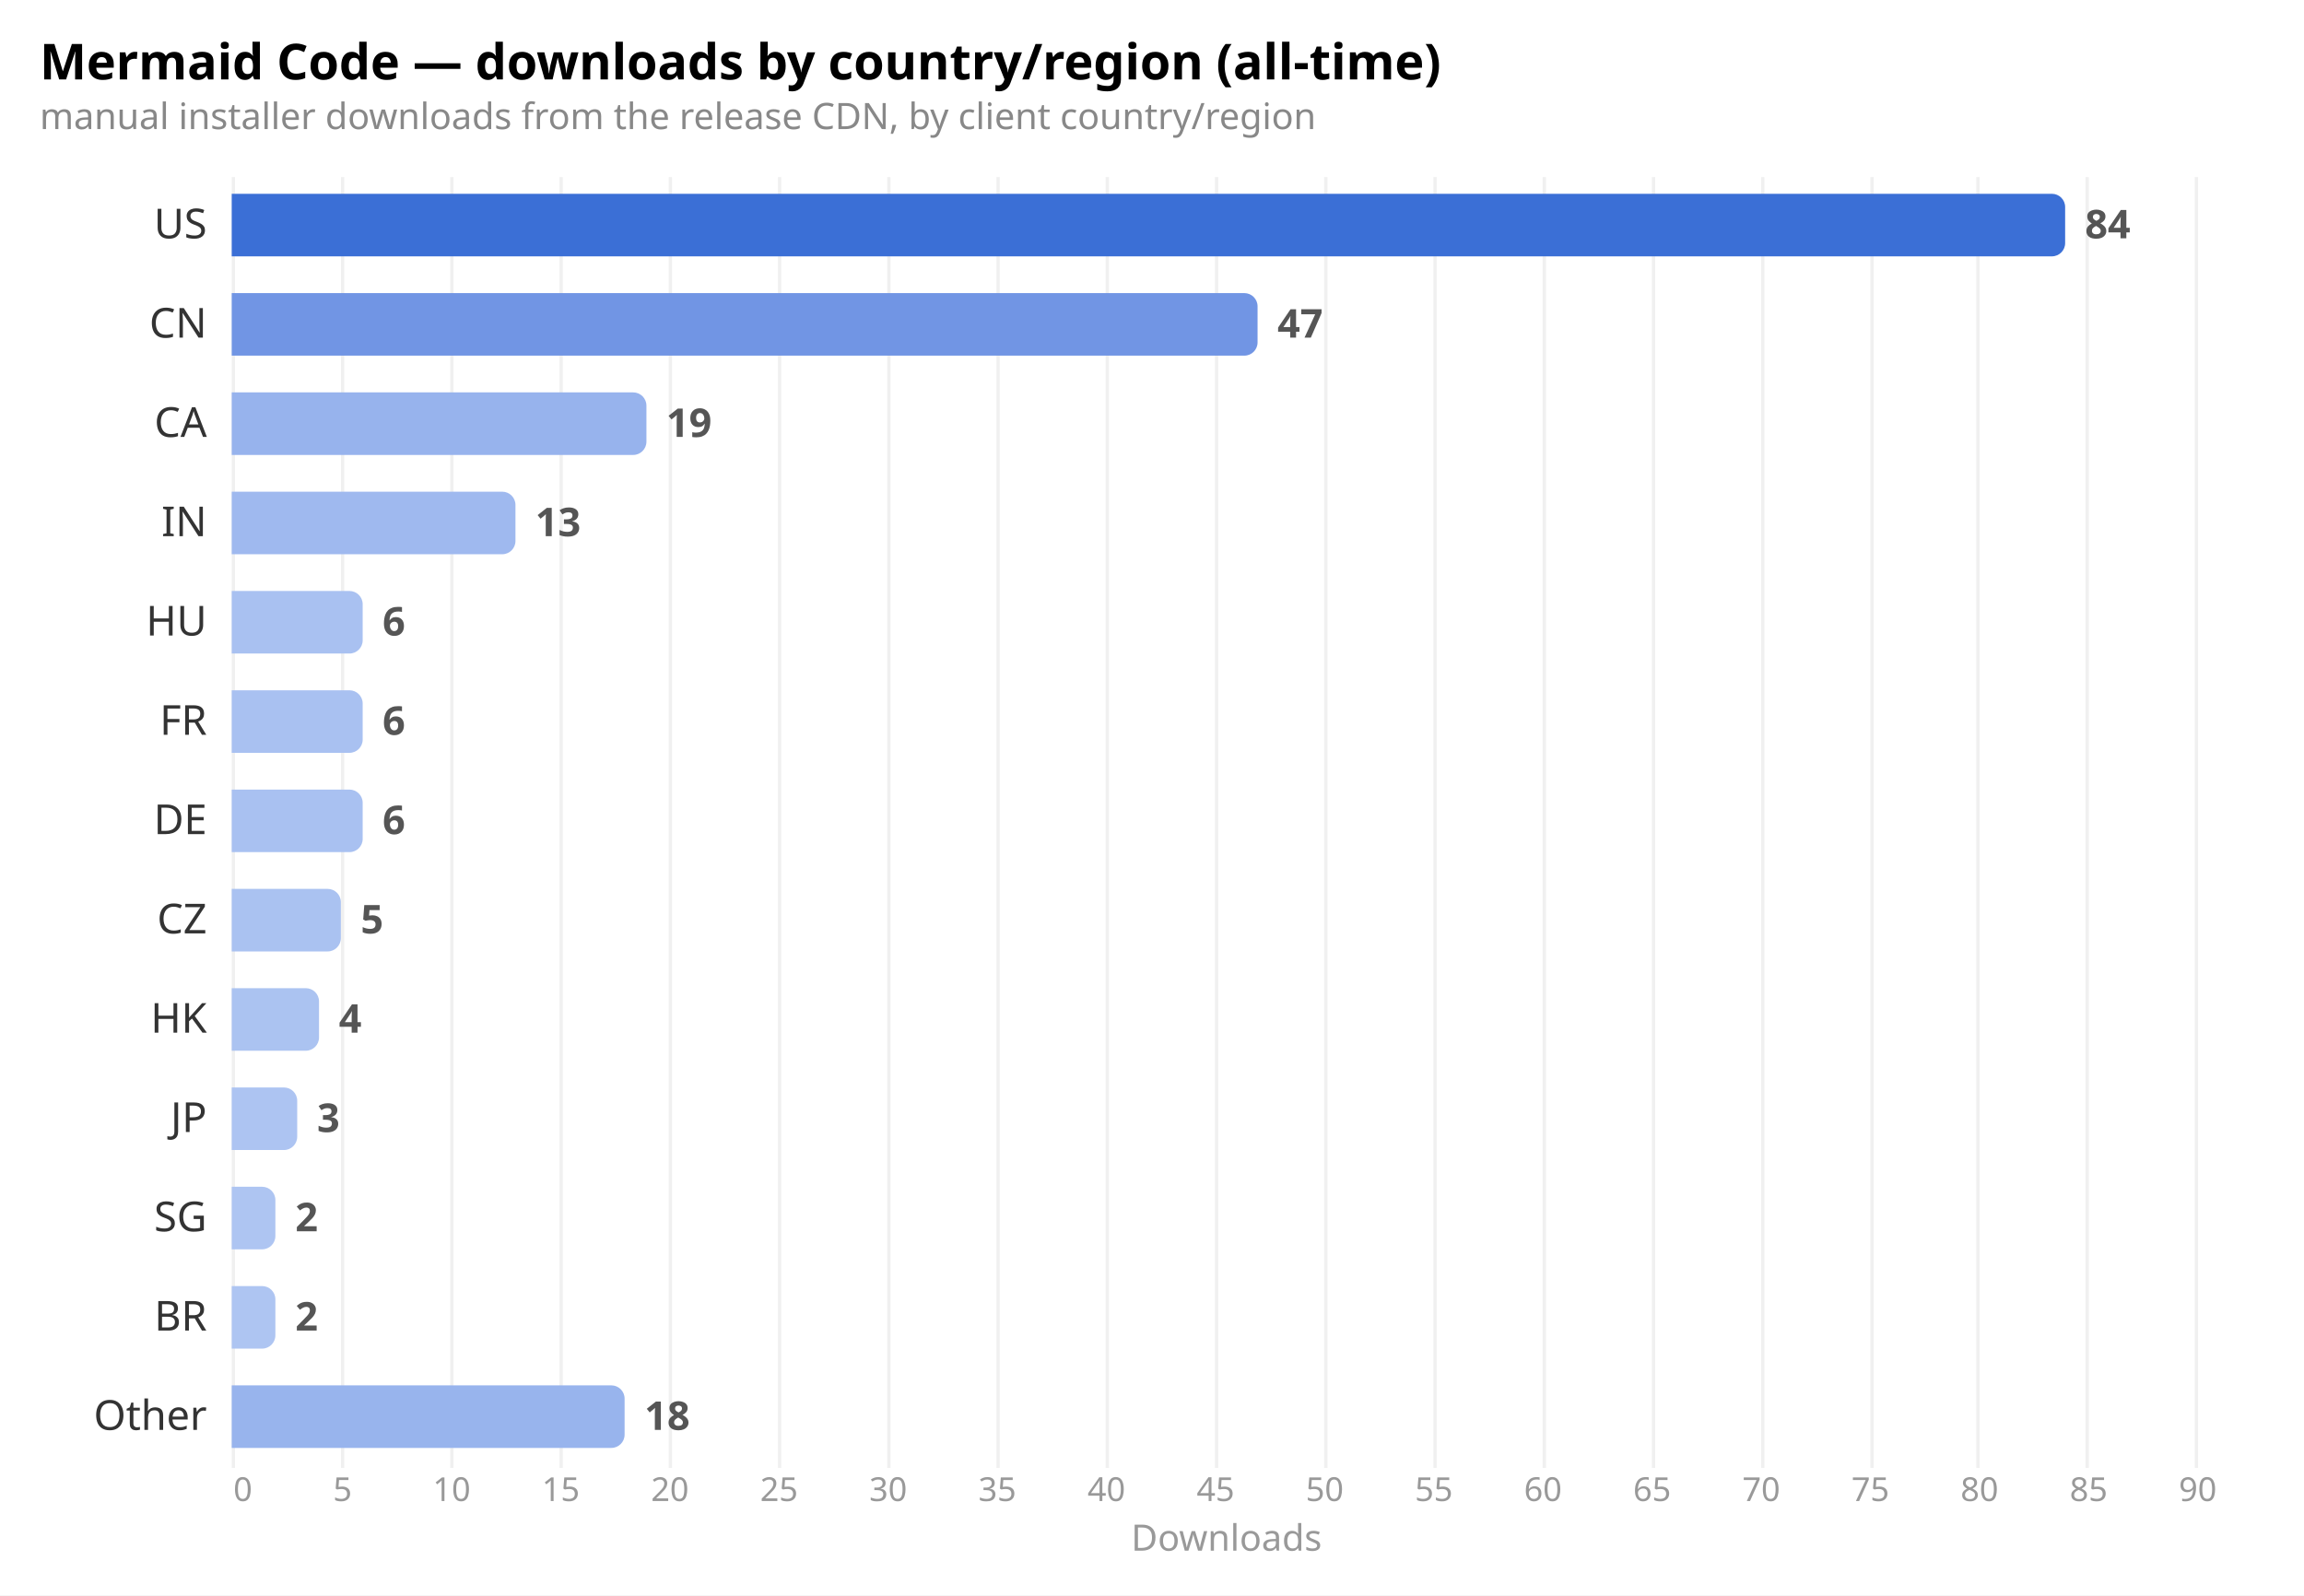
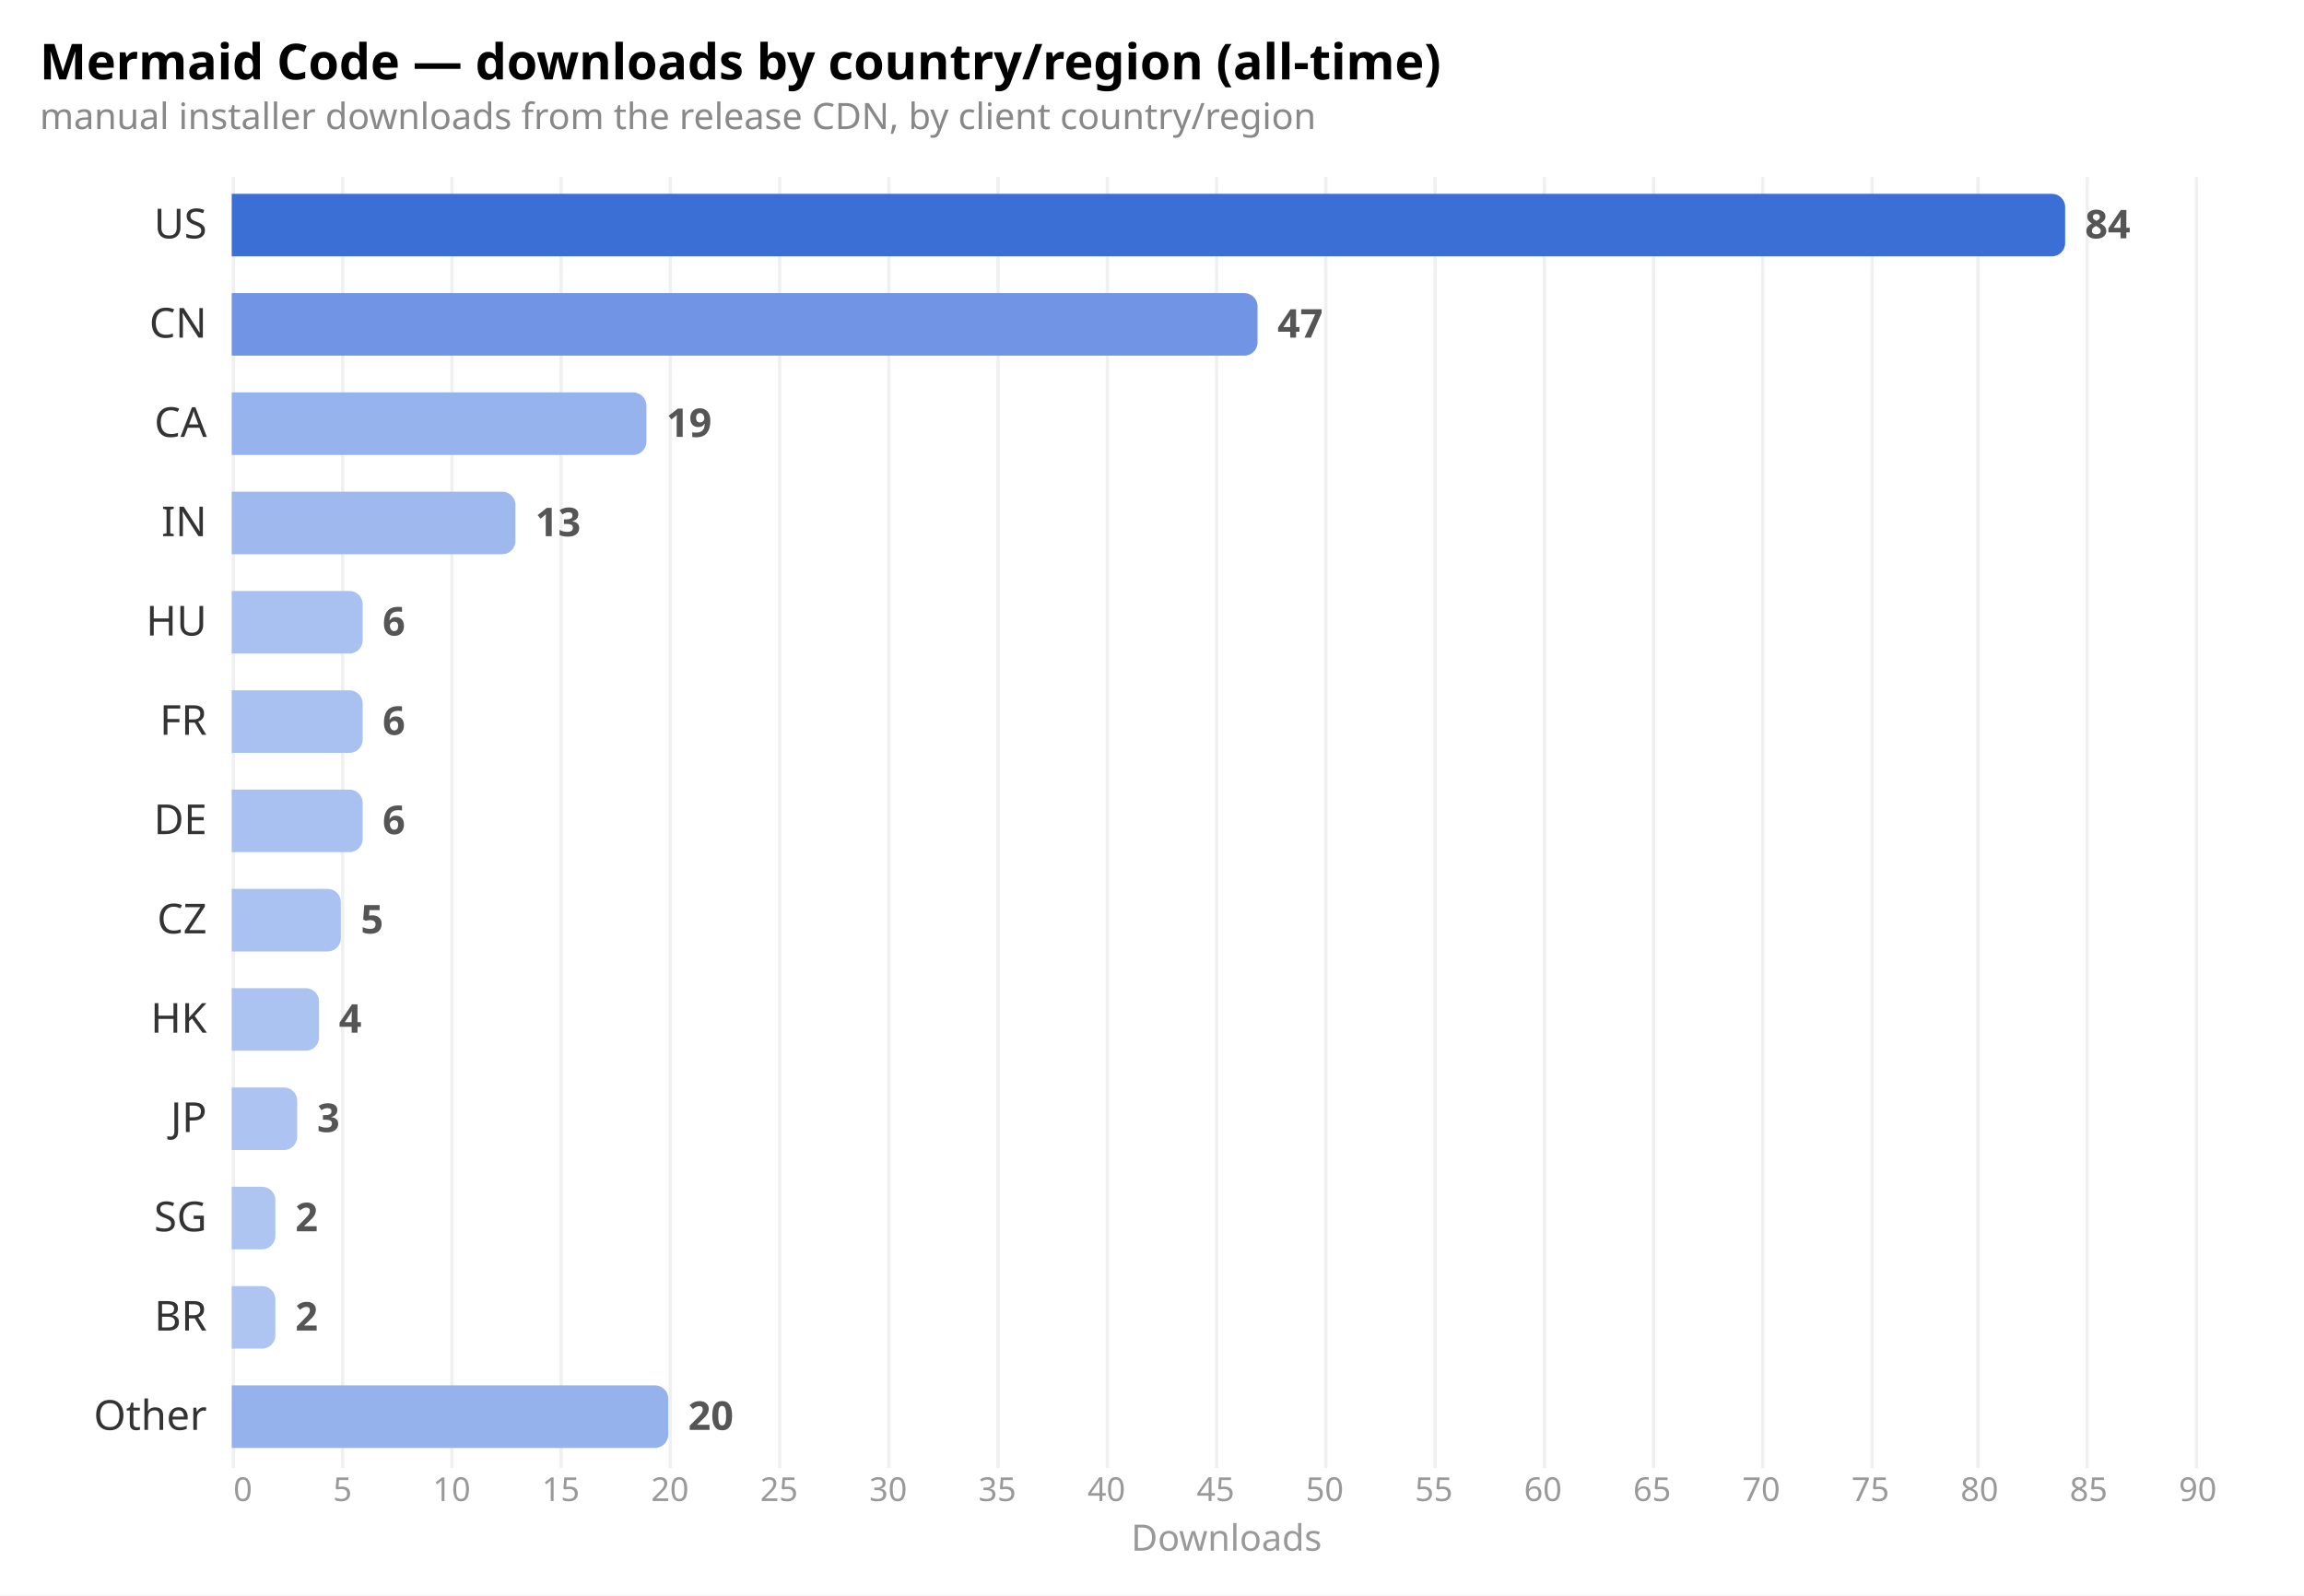
<svg xmlns="http://www.w3.org/2000/svg" version="1.1" class="marks" width="696" height="482" viewBox="0 0 696 482">
  <rect width="696" height="482" fill="white" />
  <g fill="none" stroke-miterlimit="4" transform="translate(70,53)">
    <g class="mark-group role-frame root" role="graphics-object" aria-roledescription="group mark container">
      <g transform="translate(0,0)">
        <path class="background" aria-hidden="true" d="M0,0h600v390h-600Z" />
        <g>
          <g class="mark-group role-axis" aria-hidden="true">
            <g transform="translate(0.5,390.5)">
              <path class="background" aria-hidden="true" d="M0,0h0v0h0Z" pointer-events="none" />
              <g>
                <g class="mark-rule role-axis-grid" pointer-events="none">
                  <line transform="translate(0,0)" x2="0" y2="-390" stroke="#f0f0f0" stroke-width="1" opacity="1" />
                  <line transform="translate(33,0)" x2="0" y2="-390" stroke="#f0f0f0" stroke-width="1" opacity="1" />
                  <line transform="translate(66,0)" x2="0" y2="-390" stroke="#f0f0f0" stroke-width="1" opacity="1" />
                  <line transform="translate(99,0)" x2="0" y2="-390" stroke="#f0f0f0" stroke-width="1" opacity="1" />
                  <line transform="translate(132,0)" x2="0" y2="-390" stroke="#f0f0f0" stroke-width="1" opacity="1" />
                  <line transform="translate(165,0)" x2="0" y2="-390" stroke="#f0f0f0" stroke-width="1" opacity="1" />
                  <line transform="translate(198,0)" x2="0" y2="-390" stroke="#f0f0f0" stroke-width="1" opacity="1" />
                  <line transform="translate(231,0)" x2="0" y2="-390" stroke="#f0f0f0" stroke-width="1" opacity="1" />
                  <line transform="translate(264,0)" x2="0" y2="-390" stroke="#f0f0f0" stroke-width="1" opacity="1" />
                  <line transform="translate(297,0)" x2="0" y2="-390" stroke="#f0f0f0" stroke-width="1" opacity="1" />
                  <line transform="translate(330,0)" x2="0" y2="-390" stroke="#f0f0f0" stroke-width="1" opacity="1" />
                  <line transform="translate(363,0)" x2="0" y2="-390" stroke="#f0f0f0" stroke-width="1" opacity="1" />
                  <line transform="translate(396,0)" x2="0" y2="-390" stroke="#f0f0f0" stroke-width="1" opacity="1" />
                  <line transform="translate(429,0)" x2="0" y2="-390" stroke="#f0f0f0" stroke-width="1" opacity="1" />
                  <line transform="translate(462,0)" x2="0" y2="-390" stroke="#f0f0f0" stroke-width="1" opacity="1" />
                  <line transform="translate(495,0)" x2="0" y2="-390" stroke="#f0f0f0" stroke-width="1" opacity="1" />
                  <line transform="translate(527,0)" x2="0" y2="-390" stroke="#f0f0f0" stroke-width="1" opacity="1" />
                  <line transform="translate(560,0)" x2="0" y2="-390" stroke="#f0f0f0" stroke-width="1" opacity="1" />
                  <line transform="translate(593,0)" x2="0" y2="-390" stroke="#f0f0f0" stroke-width="1" opacity="1" />
                </g>
              </g>
              <path class="foreground" aria-hidden="true" d="" pointer-events="none" display="none" />
            </g>
          </g>
          <g class="mark-group role-axis" role="graphics-symbol" aria-roledescription="axis" aria-label="X-axis titled 'Downloads' for a linear scale with values from 0 to 91">
            <g transform="translate(0.5,390.5)">
              <path class="background" aria-hidden="true" d="M0,0h0v0h0Z" pointer-events="none" />
              <g>
                <g class="mark-text role-axis-label" pointer-events="none">
                  <text text-anchor="start" transform="translate(0,10)" font-family="sans-serif" font-size="10px" fill="#999" opacity="1">0</text>
                  <text text-anchor="middle" transform="translate(32.96703,10)" font-family="sans-serif" font-size="10px" fill="#999" opacity="1">5</text>
                  <text text-anchor="middle" transform="translate(65.93407,10)" font-family="sans-serif" font-size="10px" fill="#999" opacity="1">10</text>
                  <text text-anchor="middle" transform="translate(98.9011,10)" font-family="sans-serif" font-size="10px" fill="#999" opacity="1">15</text>
                  <text text-anchor="middle" transform="translate(131.8681,10)" font-family="sans-serif" font-size="10px" fill="#999" opacity="1">20</text>
                  <text text-anchor="middle" transform="translate(164.8352,10)" font-family="sans-serif" font-size="10px" fill="#999" opacity="1">25</text>
                  <text text-anchor="middle" transform="translate(197.8022,10)" font-family="sans-serif" font-size="10px" fill="#999" opacity="1">30</text>
                  <text text-anchor="middle" transform="translate(230.7692,10)" font-family="sans-serif" font-size="10px" fill="#999" opacity="1">35</text>
                  <text text-anchor="middle" transform="translate(263.7363,10)" font-family="sans-serif" font-size="10px" fill="#999" opacity="1">40</text>
                  <text text-anchor="middle" transform="translate(296.7033,10)" font-family="sans-serif" font-size="10px" fill="#999" opacity="1">45</text>
                  <text text-anchor="middle" transform="translate(329.6703,10)" font-family="sans-serif" font-size="10px" fill="#999" opacity="1">50</text>
                  <text text-anchor="middle" transform="translate(362.6374,10)" font-family="sans-serif" font-size="10px" fill="#999" opacity="1">55</text>
                  <text text-anchor="middle" transform="translate(395.6044,10)" font-family="sans-serif" font-size="10px" fill="#999" opacity="1">60</text>
                  <text text-anchor="middle" transform="translate(428.5714,10)" font-family="sans-serif" font-size="10px" fill="#999" opacity="1">65</text>
                  <text text-anchor="middle" transform="translate(461.5385,10)" font-family="sans-serif" font-size="10px" fill="#999" opacity="1">70</text>
                  <text text-anchor="middle" transform="translate(494.5055,10)" font-family="sans-serif" font-size="10px" fill="#999" opacity="1">75</text>
                  <text text-anchor="middle" transform="translate(527.4725,10)" font-family="sans-serif" font-size="10px" fill="#999" opacity="1">80</text>
                  <text text-anchor="middle" transform="translate(560.4396,10)" font-family="sans-serif" font-size="10px" fill="#999" opacity="1">85</text>
                  <text text-anchor="middle" transform="translate(593.4066,10)" font-family="sans-serif" font-size="10px" fill="#999" opacity="1">90</text>
                </g>
                <g class="mark-text role-axis-title" pointer-events="none">
                  <text text-anchor="middle" transform="translate(300,25)" font-family="sans-serif" font-size="11px" font-weight="500" fill="#999" opacity="1">Downloads</text>
                </g>
              </g>
              <path class="foreground" aria-hidden="true" d="" pointer-events="none" display="none" />
            </g>
          </g>
          <g class="mark-group role-axis" role="graphics-symbol" aria-roledescription="axis" aria-label="Y-axis for a discrete scale with 13 values: US, CN, CA, IN, HU, ending with Other">
            <g transform="translate(0.5,0.5)">
              <path class="background" aria-hidden="true" d="M0,0h0v0h0Z" pointer-events="none" />
              <g>
                <g class="mark-text role-axis-label" pointer-events="none">
                  <text text-anchor="end" transform="translate(-8,18.5)" font-family="sans-serif" font-size="12.5px" font-weight="500" fill="#333" opacity="1">US</text>
                  <text text-anchor="end" transform="translate(-8,48.5)" font-family="sans-serif" font-size="12.5px" font-weight="500" fill="#333" opacity="1">CN</text>
                  <text text-anchor="end" transform="translate(-8,78.5)" font-family="sans-serif" font-size="12.5px" font-weight="500" fill="#333" opacity="1">CA</text>
                  <text text-anchor="end" transform="translate(-8,108.5)" font-family="sans-serif" font-size="12.5px" font-weight="500" fill="#333" opacity="1">IN</text>
                  <text text-anchor="end" transform="translate(-8,138.5)" font-family="sans-serif" font-size="12.5px" font-weight="500" fill="#333" opacity="1">HU</text>
                  <text text-anchor="end" transform="translate(-8,168.5)" font-family="sans-serif" font-size="12.5px" font-weight="500" fill="#333" opacity="1">FR</text>
                  <text text-anchor="end" transform="translate(-8,198.5)" font-family="sans-serif" font-size="12.5px" font-weight="500" fill="#333" opacity="1">DE</text>
                  <text text-anchor="end" transform="translate(-8,228.5)" font-family="sans-serif" font-size="12.5px" font-weight="500" fill="#333" opacity="1">CZ</text>
                  <text text-anchor="end" transform="translate(-8,258.5)" font-family="sans-serif" font-size="12.5px" font-weight="500" fill="#333" opacity="1">HK</text>
                  <text text-anchor="end" transform="translate(-8,288.5)" font-family="sans-serif" font-size="12.5px" font-weight="500" fill="#333" opacity="1">JP</text>
                  <text text-anchor="end" transform="translate(-8,318.5)" font-family="sans-serif" font-size="12.5px" font-weight="500" fill="#333" opacity="1">SG</text>
                  <text text-anchor="end" transform="translate(-8,348.5)" font-family="sans-serif" font-size="12.5px" font-weight="500" fill="#333" opacity="1">BR</text>
                  <text text-anchor="end" transform="translate(-8,378.5)" font-family="sans-serif" font-size="12.5px" font-weight="500" fill="#333" opacity="1">Other</text>
                </g>
              </g>
              <path class="foreground" aria-hidden="true" d="" pointer-events="none" display="none" />
            </g>
          </g>
          <g class="mark-group role-scope" role="graphics-object" aria-roledescription="group mark container">
            <g transform="translate(0,5.55)">
              <path class="background" aria-hidden="true" d="M0,0L549.846,0C552.054,0,553.846,1.792,553.846,4L553.846,14.9C553.846,17.108,552.054,18.9,549.846,18.9L0,18.9C0,18.9,0,18.9,0,18.9L0,0C0,0,0,0,0,0Z" />
              <g clip-path="url(#clip1)">
                <g class="mark-group role-scope" role="graphics-object" aria-roledescription="group mark container">
                  <g transform="translate(0,0)">
                    <path class="background" aria-hidden="true" d="M0,0h0v18.9h0Z" />
                    <g>
                      <g class="mark-rect role-mark layer_0_marks" role="graphics-object" aria-roledescription="rect mark container">
                        <path aria-label="Downloads: 84; country: US; downloads: 84" role="graphics-symbol" aria-roledescription="bar" d="M0,0h553.846v18.9h-553.846Z" fill="rgb(59, 111, 214)" />
                      </g>
                    </g>
                    <path class="foreground" aria-hidden="true" d="" display="none" />
                  </g>
                </g>
              </g>
              <path class="foreground" aria-hidden="true" d="" display="none" />
            </g>
            <g transform="translate(0,35.55)">
              <path class="background" aria-hidden="true" d="M0,0L305.89,0C308.098,0,309.89,1.792,309.89,4L309.89,14.9C309.89,17.108,308.098,18.9,305.89,18.9L0,18.9C0,18.9,0,18.9,0,18.9L0,0C0,0,0,0,0,0Z" />
              <g clip-path="url(#clip2)">
                <g class="mark-group role-scope" role="graphics-object" aria-roledescription="group mark container">
                  <g transform="translate(0,0)">
                    <path class="background" aria-hidden="true" d="M0,0h0v18.9h0Z" />
                    <g>
                      <g class="mark-rect role-mark layer_0_marks" role="graphics-object" aria-roledescription="rect mark container">
                        <path aria-label="Downloads: 47; country: CN; downloads: 47" role="graphics-symbol" aria-roledescription="bar" d="M0,0h309.89v18.9h-309.89Z" fill="rgb(113, 149, 228)" />
                      </g>
                    </g>
                    <path class="foreground" aria-hidden="true" d="" display="none" />
                  </g>
                </g>
              </g>
              <path class="foreground" aria-hidden="true" d="" display="none" />
            </g>
            <g transform="translate(0,65.55)">
              <path class="background" aria-hidden="true" d="M0,0L121.275,0C123.482,0,125.275,1.792,125.275,4L125.275,14.9C125.275,17.108,123.482,18.9,121.275,18.9L0,18.9C0,18.9,0,18.9,0,18.9L0,0C0,0,0,0,0,0Z" />
              <g clip-path="url(#clip3)">
                <g class="mark-group role-scope" role="graphics-object" aria-roledescription="group mark container">
                  <g transform="translate(0,0)">
                    <path class="background" aria-hidden="true" d="M0,0h0v18.9h0Z" />
                    <g>
                      <g class="mark-rect role-mark layer_0_marks" role="graphics-object" aria-roledescription="rect mark container">
                        <path aria-label="Downloads: 19; country: CA; downloads: 19" role="graphics-symbol" aria-roledescription="bar" d="M0,0h125.275v18.9h-125.275Z" fill="rgb(151, 179, 237)" />
                      </g>
                    </g>
                    <path class="foreground" aria-hidden="true" d="" display="none" />
                  </g>
                </g>
              </g>
              <path class="foreground" aria-hidden="true" d="" display="none" />
            </g>
            <g transform="translate(0,95.55)">
              <path class="background" aria-hidden="true" d="M0,0L81.714,0C83.922,0,85.714,1.792,85.714,4L85.714,14.9C85.714,17.108,83.922,18.9,81.714,18.9L0,18.9C0,18.9,0,18.9,0,18.9L0,0C0,0,0,0,0,0Z" />
              <g clip-path="url(#clip4)">
                <g class="mark-group role-scope" role="graphics-object" aria-roledescription="group mark container">
                  <g transform="translate(0,0)">
                    <path class="background" aria-hidden="true" d="M0,0h0v18.9h0Z" />
                    <g>
                      <g class="mark-rect role-mark layer_0_marks" role="graphics-object" aria-roledescription="rect mark container">
                        <path aria-label="Downloads: 13; country: IN; downloads: 13" role="graphics-symbol" aria-roledescription="bar" d="M0,0h85.714v18.9h-85.714Z" fill="rgb(159, 185, 239)" />
                      </g>
                    </g>
                    <path class="foreground" aria-hidden="true" d="" display="none" />
                  </g>
                </g>
              </g>
              <path class="foreground" aria-hidden="true" d="" display="none" />
            </g>
            <g transform="translate(0,125.55)">
              <path class="background" aria-hidden="true" d="M0,0L35.56,0C37.768,0,39.56,1.792,39.56,4L39.56,14.9C39.56,17.108,37.768,18.9,35.56,18.9L0,18.9C0,18.9,0,18.9,0,18.9L0,0C0,0,0,0,0,0Z" />
              <g clip-path="url(#clip5)">
                <g class="mark-group role-scope" role="graphics-object" aria-roledescription="group mark container">
                  <g transform="translate(0,0)">
                    <path class="background" aria-hidden="true" d="M0,0h0v18.9h0Z" />
                    <g>
                      <g class="mark-rect role-mark layer_0_marks" role="graphics-object" aria-roledescription="rect mark container">
                        <path aria-label="Downloads: 6; country: HU; downloads: 6" role="graphics-symbol" aria-roledescription="bar" d="M0,0h39.56v18.9h-39.56Z" fill="rgb(169, 193, 241)" />
                      </g>
                    </g>
                    <path class="foreground" aria-hidden="true" d="" display="none" />
                  </g>
                </g>
              </g>
              <path class="foreground" aria-hidden="true" d="" display="none" />
            </g>
            <g transform="translate(0,155.55)">
              <path class="background" aria-hidden="true" d="M0,0L35.56,0C37.768,0,39.56,1.792,39.56,4L39.56,14.9C39.56,17.108,37.768,18.9,35.56,18.9L0,18.9C0,18.9,0,18.9,0,18.9L0,0C0,0,0,0,0,0Z" />
              <g clip-path="url(#clip6)">
                <g class="mark-group role-scope" role="graphics-object" aria-roledescription="group mark container">
                  <g transform="translate(0,0)">
                    <path class="background" aria-hidden="true" d="M0,0h0v18.9h0Z" />
                    <g>
                      <g class="mark-rect role-mark layer_0_marks" role="graphics-object" aria-roledescription="rect mark container">
                        <path aria-label="Downloads: 6; country: FR; downloads: 6" role="graphics-symbol" aria-roledescription="bar" d="M0,0h39.56v18.9h-39.56Z" fill="rgb(169, 193, 241)" />
                      </g>
                    </g>
                    <path class="foreground" aria-hidden="true" d="" display="none" />
                  </g>
                </g>
              </g>
              <path class="foreground" aria-hidden="true" d="" display="none" />
            </g>
            <g transform="translate(0,185.55)">
              <path class="background" aria-hidden="true" d="M0,0L35.56,0C37.768,0,39.56,1.792,39.56,4L39.56,14.9C39.56,17.108,37.768,18.9,35.56,18.9L0,18.9C0,18.9,0,18.9,0,18.9L0,0C0,0,0,0,0,0Z" />
              <g clip-path="url(#clip7)">
                <g class="mark-group role-scope" role="graphics-object" aria-roledescription="group mark container">
                  <g transform="translate(0,0)">
                    <path class="background" aria-hidden="true" d="M0,0h0v18.9h0Z" />
                    <g>
                      <g class="mark-rect role-mark layer_0_marks" role="graphics-object" aria-roledescription="rect mark container">
                        <path aria-label="Downloads: 6; country: DE; downloads: 6" role="graphics-symbol" aria-roledescription="bar" d="M0,0h39.56v18.9h-39.56Z" fill="rgb(169, 193, 241)" />
                      </g>
                    </g>
                    <path class="foreground" aria-hidden="true" d="" display="none" />
                  </g>
                </g>
              </g>
              <path class="foreground" aria-hidden="true" d="" display="none" />
            </g>
            <g transform="translate(0,215.55)">
              <path class="background" aria-hidden="true" d="M0,0L28.967,0C31.175,0,32.967,1.792,32.967,4L32.967,14.9C32.967,17.108,31.175,18.9,28.967,18.9L0,18.9C0,18.9,0,18.9,0,18.9L0,0C0,0,0,0,0,0Z" />
              <g clip-path="url(#clip8)">
                <g class="mark-group role-scope" role="graphics-object" aria-roledescription="group mark container">
                  <g transform="translate(0,0)">
                    <path class="background" aria-hidden="true" d="M0,0h0v18.9h0Z" />
                    <g>
                      <g class="mark-rect role-mark layer_0_marks" role="graphics-object" aria-roledescription="rect mark container">
                        <path aria-label="Downloads: 5; country: CZ; downloads: 5" role="graphics-symbol" aria-roledescription="bar" d="M0,0h32.967v18.9h-32.967Z" fill="rgb(170, 194, 241)" />
                      </g>
                    </g>
                    <path class="foreground" aria-hidden="true" d="" display="none" />
                  </g>
                </g>
              </g>
              <path class="foreground" aria-hidden="true" d="" display="none" />
            </g>
            <g transform="translate(0,245.55)">
              <path class="background" aria-hidden="true" d="M0,0L22.374,0C24.581,0,26.374,1.792,26.374,4L26.374,14.9C26.374,17.108,24.581,18.9,22.374,18.9L0,18.9C0,18.9,0,18.9,0,18.9L0,0C0,0,0,0,0,0Z" />
              <g clip-path="url(#clip9)">
                <g class="mark-group role-scope" role="graphics-object" aria-roledescription="group mark container">
                  <g transform="translate(0,0)">
                    <path class="background" aria-hidden="true" d="M0,0h0v18.9h0Z" />
                    <g>
                      <g class="mark-rect role-mark layer_0_marks" role="graphics-object" aria-roledescription="rect mark container">
                        <path aria-label="Downloads: 4; country: HK; downloads: 4" role="graphics-symbol" aria-roledescription="bar" d="M0,0h26.374v18.9h-26.374Z" fill="rgb(171, 195, 241)" />
                      </g>
                    </g>
                    <path class="foreground" aria-hidden="true" d="" display="none" />
                  </g>
                </g>
              </g>
              <path class="foreground" aria-hidden="true" d="" display="none" />
            </g>
            <g transform="translate(0,275.55)">
              <path class="background" aria-hidden="true" d="M0,0L15.78,0C17.988,0,19.78,1.792,19.78,4L19.78,14.9C19.78,17.108,17.988,18.9,15.78,18.9L0,18.9C0,18.9,0,18.9,0,18.9L0,0C0,0,0,0,0,0Z" />
              <g clip-path="url(#clip10)">
                <g class="mark-group role-scope" role="graphics-object" aria-roledescription="group mark container">
                  <g transform="translate(0,0)">
                    <path class="background" aria-hidden="true" d="M0,0h0v18.9h0Z" />
                    <g>
                      <g class="mark-rect role-mark layer_0_marks" role="graphics-object" aria-roledescription="rect mark container">
                        <path aria-label="Downloads: 3; country: JP; downloads: 3" role="graphics-symbol" aria-roledescription="bar" d="M0,0h19.78v18.9h-19.78Z" fill="rgb(173, 196, 242)" />
                      </g>
                    </g>
                    <path class="foreground" aria-hidden="true" d="" display="none" />
                  </g>
                </g>
              </g>
              <path class="foreground" aria-hidden="true" d="" display="none" />
            </g>
            <g transform="translate(0,305.55)">
              <path class="background" aria-hidden="true" d="M0,0L9.187,0C11.394,0,13.187,1.792,13.187,4L13.187,14.9C13.187,17.108,11.394,18.9,9.187,18.9L0,18.9C0,18.9,0,18.9,0,18.9L0,0C0,0,0,0,0,0Z" />
              <g clip-path="url(#clip11)">
                <g class="mark-group role-scope" role="graphics-object" aria-roledescription="group mark container">
                  <g transform="translate(0,0)">
                    <path class="background" aria-hidden="true" d="M0,0h0v18.9h0Z" />
                    <g>
                      <g class="mark-rect role-mark layer_0_marks" role="graphics-object" aria-roledescription="rect mark container">
                        <path aria-label="Downloads: 2; country: SG; downloads: 2" role="graphics-symbol" aria-roledescription="bar" d="M0,0h13.187v18.9h-13.187Z" fill="rgb(174, 197, 242)" />
                      </g>
                    </g>
                    <path class="foreground" aria-hidden="true" d="" display="none" />
                  </g>
                </g>
              </g>
              <path class="foreground" aria-hidden="true" d="" display="none" />
            </g>
            <g transform="translate(0,335.55)">
              <path class="background" aria-hidden="true" d="M0,0L9.187,0C11.394,0,13.187,1.792,13.187,4L13.187,14.9C13.187,17.108,11.394,18.9,9.187,18.9L0,18.9C0,18.9,0,18.9,0,18.9L0,0C0,0,0,0,0,0Z" />
              <g clip-path="url(#clip12)">
                <g class="mark-group role-scope" role="graphics-object" aria-roledescription="group mark container">
                  <g transform="translate(0,0)">
                    <path class="background" aria-hidden="true" d="M0,0h0v18.9h0Z" />
                    <g>
                      <g class="mark-rect role-mark layer_0_marks" role="graphics-object" aria-roledescription="rect mark container">
                        <path aria-label="Downloads: 2; country: BR; downloads: 2" role="graphics-symbol" aria-roledescription="bar" d="M0,0h13.187v18.9h-13.187Z" fill="rgb(174, 197, 242)" />
                      </g>
                    </g>
                    <path class="foreground" aria-hidden="true" d="" display="none" />
                  </g>
                </g>
              </g>
              <path class="foreground" aria-hidden="true" d="" display="none" />
            </g>
            <g transform="translate(0,365.55)">
-               <path class="background" aria-hidden="true" d="M0,0L114.681,0C116.889,0,118.681,1.792,118.681,4L118.681,14.9C118.681,17.108,116.889,18.9,114.681,18.9L0,18.9C0,18.9,0,18.9,0,18.9L0,0C0,0,0,0,0,0Z" />
+               <path class="background" aria-hidden="true" d="M0,0L127.868,0C130.076,0,131.868,1.792,131.868,4L131.868,14.9C131.868,17.108,130.076,18.9,127.868,18.9L0,18.9C0,18.9,0,18.9,0,18.9L0,0C0,0,0,0,0,0Z" />
              <g clip-path="url(#clip13)">
                <g class="mark-group role-scope" role="graphics-object" aria-roledescription="group mark container">
                  <g transform="translate(0,0)">
                    <path class="background" aria-hidden="true" d="M0,0h0v18.9h0Z" />
                    <g>
                      <g class="mark-rect role-mark layer_0_marks" role="graphics-object" aria-roledescription="rect mark container">
-                         <path aria-label="Downloads: 18; country: Other; downloads: 18" role="graphics-symbol" aria-roledescription="bar" d="M0,0h118.681v18.9h-118.681Z" fill="rgb(152, 180, 237)" />
+                         <path aria-label="Downloads: 20; country: Other; downloads: 20" role="graphics-symbol" aria-roledescription="bar" d="M0,0h131.868v18.9h-131.868Z" fill="rgb(150, 178, 236)" />
                      </g>
                    </g>
                    <path class="foreground" aria-hidden="true" d="" display="none" />
                  </g>
                </g>
              </g>
              <path class="foreground" aria-hidden="true" d="" display="none" />
            </g>
          </g>
          <g class="mark-text role-mark layer_1_marks" role="graphics-object" aria-roledescription="text mark container">
            <text aria-label="Downloads: 84; country: US; downloads: 84" role="graphics-symbol" aria-roledescription="text mark" text-anchor="start" transform="translate(559.8462,19)" font-family="sans-serif" font-size="12px" font-weight="600" fill="#555">84</text>
            <text aria-label="Downloads: 47; country: CN; downloads: 47" role="graphics-symbol" aria-roledescription="text mark" text-anchor="start" transform="translate(315.8901,49)" font-family="sans-serif" font-size="12px" font-weight="600" fill="#555">47</text>
            <text aria-label="Downloads: 19; country: CA; downloads: 19" role="graphics-symbol" aria-roledescription="text mark" text-anchor="start" transform="translate(131.2747,79)" font-family="sans-serif" font-size="12px" font-weight="600" fill="#555">19</text>
            <text aria-label="Downloads: 13; country: IN; downloads: 13" role="graphics-symbol" aria-roledescription="text mark" text-anchor="start" transform="translate(91.71429,109)" font-family="sans-serif" font-size="12px" font-weight="600" fill="#555">13</text>
            <text aria-label="Downloads: 6; country: HU; downloads: 6" role="graphics-symbol" aria-roledescription="text mark" text-anchor="start" transform="translate(45.56044,139)" font-family="sans-serif" font-size="12px" font-weight="600" fill="#555">6</text>
            <text aria-label="Downloads: 6; country: FR; downloads: 6" role="graphics-symbol" aria-roledescription="text mark" text-anchor="start" transform="translate(45.56044,169)" font-family="sans-serif" font-size="12px" font-weight="600" fill="#555">6</text>
            <text aria-label="Downloads: 6; country: DE; downloads: 6" role="graphics-symbol" aria-roledescription="text mark" text-anchor="start" transform="translate(45.56044,199)" font-family="sans-serif" font-size="12px" font-weight="600" fill="#555">6</text>
            <text aria-label="Downloads: 5; country: CZ; downloads: 5" role="graphics-symbol" aria-roledescription="text mark" text-anchor="start" transform="translate(38.96703,229)" font-family="sans-serif" font-size="12px" font-weight="600" fill="#555">5</text>
            <text aria-label="Downloads: 4; country: HK; downloads: 4" role="graphics-symbol" aria-roledescription="text mark" text-anchor="start" transform="translate(32.37363,259)" font-family="sans-serif" font-size="12px" font-weight="600" fill="#555">4</text>
            <text aria-label="Downloads: 3; country: JP; downloads: 3" role="graphics-symbol" aria-roledescription="text mark" text-anchor="start" transform="translate(25.78022,289)" font-family="sans-serif" font-size="12px" font-weight="600" fill="#555">3</text>
            <text aria-label="Downloads: 2; country: SG; downloads: 2" role="graphics-symbol" aria-roledescription="text mark" text-anchor="start" transform="translate(19.18681,319)" font-family="sans-serif" font-size="12px" font-weight="600" fill="#555">2</text>
            <text aria-label="Downloads: 2; country: BR; downloads: 2" role="graphics-symbol" aria-roledescription="text mark" text-anchor="start" transform="translate(19.18681,349)" font-family="sans-serif" font-size="12px" font-weight="600" fill="#555">2</text>
-             <text aria-label="Downloads: 18; country: Other; downloads: 18" role="graphics-symbol" aria-roledescription="text mark" text-anchor="start" transform="translate(124.6813,379)" font-family="sans-serif" font-size="12px" font-weight="600" fill="#555">18</text>
+             <text aria-label="Downloads: 20; country: Other; downloads: 20" role="graphics-symbol" aria-roledescription="text mark" text-anchor="start" transform="translate(137.8681,379)" font-family="sans-serif" font-size="12px" font-weight="600" fill="#555">20</text>
          </g>
          <g class="mark-group role-title">
            <g transform="translate(-58,-41)">
              <path class="background" aria-hidden="true" d="M0,0h0v0h0Z" pointer-events="none" />
              <g>
                <g class="mark-text role-title-text" role="graphics-symbol" aria-roledescription="title" aria-label="Title text 'Mermaid Code — downloads by country/region (all-time)'" pointer-events="none">
                  <text text-anchor="start" transform="translate(0,12)" font-family="sans-serif" font-size="15px" font-weight="600" fill="#000" opacity="1">Mermaid Code — downloads by country/region (all-time)</text>
                </g>
                <g class="mark-text role-title-subtitle" role="graphics-symbol" aria-roledescription="subtitle" aria-label="Subtitle text 'manual installer downloads from the release CDN, by client country/region'" pointer-events="none">
                  <text text-anchor="start" transform="translate(0,27)" font-family="sans-serif" font-size="11px" fill="#888" opacity="1">manual installer downloads from the release CDN, by client country/region</text>
                </g>
              </g>
              <path class="foreground" aria-hidden="true" d="" pointer-events="none" display="none" />
            </g>
          </g>
        </g>
        <path class="foreground" aria-hidden="true" d="" display="none" />
      </g>
    </g>
  </g>
  <defs>
    <clipPath id="clip1">
      <path d="M0,0L549.846,0C552.054,0,553.846,1.792,553.846,4L553.846,14.9C553.846,17.108,552.054,18.9,549.846,18.9L0,18.9C0,18.9,0,18.9,0,18.9L0,0C0,0,0,0,0,0Z" />
    </clipPath>
    <clipPath id="clip2">
      <path d="M0,0L305.89,0C308.098,0,309.89,1.792,309.89,4L309.89,14.9C309.89,17.108,308.098,18.9,305.89,18.9L0,18.9C0,18.9,0,18.9,0,18.9L0,0C0,0,0,0,0,0Z" />
    </clipPath>
    <clipPath id="clip3">
      <path d="M0,0L121.275,0C123.482,0,125.275,1.792,125.275,4L125.275,14.9C125.275,17.108,123.482,18.9,121.275,18.9L0,18.9C0,18.9,0,18.9,0,18.9L0,0C0,0,0,0,0,0Z" />
    </clipPath>
    <clipPath id="clip4">
      <path d="M0,0L81.714,0C83.922,0,85.714,1.792,85.714,4L85.714,14.9C85.714,17.108,83.922,18.9,81.714,18.9L0,18.9C0,18.9,0,18.9,0,18.9L0,0C0,0,0,0,0,0Z" />
    </clipPath>
    <clipPath id="clip5">
      <path d="M0,0L35.56,0C37.768,0,39.56,1.792,39.56,4L39.56,14.9C39.56,17.108,37.768,18.9,35.56,18.9L0,18.9C0,18.9,0,18.9,0,18.9L0,0C0,0,0,0,0,0Z" />
    </clipPath>
    <clipPath id="clip6">
      <path d="M0,0L35.56,0C37.768,0,39.56,1.792,39.56,4L39.56,14.9C39.56,17.108,37.768,18.9,35.56,18.9L0,18.9C0,18.9,0,18.9,0,18.9L0,0C0,0,0,0,0,0Z" />
    </clipPath>
    <clipPath id="clip7">
      <path d="M0,0L35.56,0C37.768,0,39.56,1.792,39.56,4L39.56,14.9C39.56,17.108,37.768,18.9,35.56,18.9L0,18.9C0,18.9,0,18.9,0,18.9L0,0C0,0,0,0,0,0Z" />
    </clipPath>
    <clipPath id="clip8">
      <path d="M0,0L28.967,0C31.175,0,32.967,1.792,32.967,4L32.967,14.9C32.967,17.108,31.175,18.9,28.967,18.9L0,18.9C0,18.9,0,18.9,0,18.9L0,0C0,0,0,0,0,0Z" />
    </clipPath>
    <clipPath id="clip9">
      <path d="M0,0L22.374,0C24.581,0,26.374,1.792,26.374,4L26.374,14.9C26.374,17.108,24.581,18.9,22.374,18.9L0,18.9C0,18.9,0,18.9,0,18.9L0,0C0,0,0,0,0,0Z" />
    </clipPath>
    <clipPath id="clip10">
      <path d="M0,0L15.78,0C17.988,0,19.78,1.792,19.78,4L19.78,14.9C19.78,17.108,17.988,18.9,15.78,18.9L0,18.9C0,18.9,0,18.9,0,18.9L0,0C0,0,0,0,0,0Z" />
    </clipPath>
    <clipPath id="clip11">
      <path d="M0,0L9.187,0C11.394,0,13.187,1.792,13.187,4L13.187,14.9C13.187,17.108,11.394,18.9,9.187,18.9L0,18.9C0,18.9,0,18.9,0,18.9L0,0C0,0,0,0,0,0Z" />
    </clipPath>
    <clipPath id="clip12">
      <path d="M0,0L9.187,0C11.394,0,13.187,1.792,13.187,4L13.187,14.9C13.187,17.108,11.394,18.9,9.187,18.9L0,18.9C0,18.9,0,18.9,0,18.9L0,0C0,0,0,0,0,0Z" />
    </clipPath>
    <clipPath id="clip13">
-       <path d="M0,0L114.681,0C116.889,0,118.681,1.792,118.681,4L118.681,14.9C118.681,17.108,116.889,18.9,114.681,18.9L0,18.9C0,18.9,0,18.9,0,18.9L0,0C0,0,0,0,0,0Z" />
+       <path d="M0,0L127.868,0C130.076,0,131.868,1.792,131.868,4L131.868,14.9C131.868,17.108,130.076,18.9,127.868,18.9L0,18.9C0,18.9,0,18.9,0,18.9L0,0C0,0,0,0,0,0Z" />
    </clipPath>
  </defs>
</svg>
